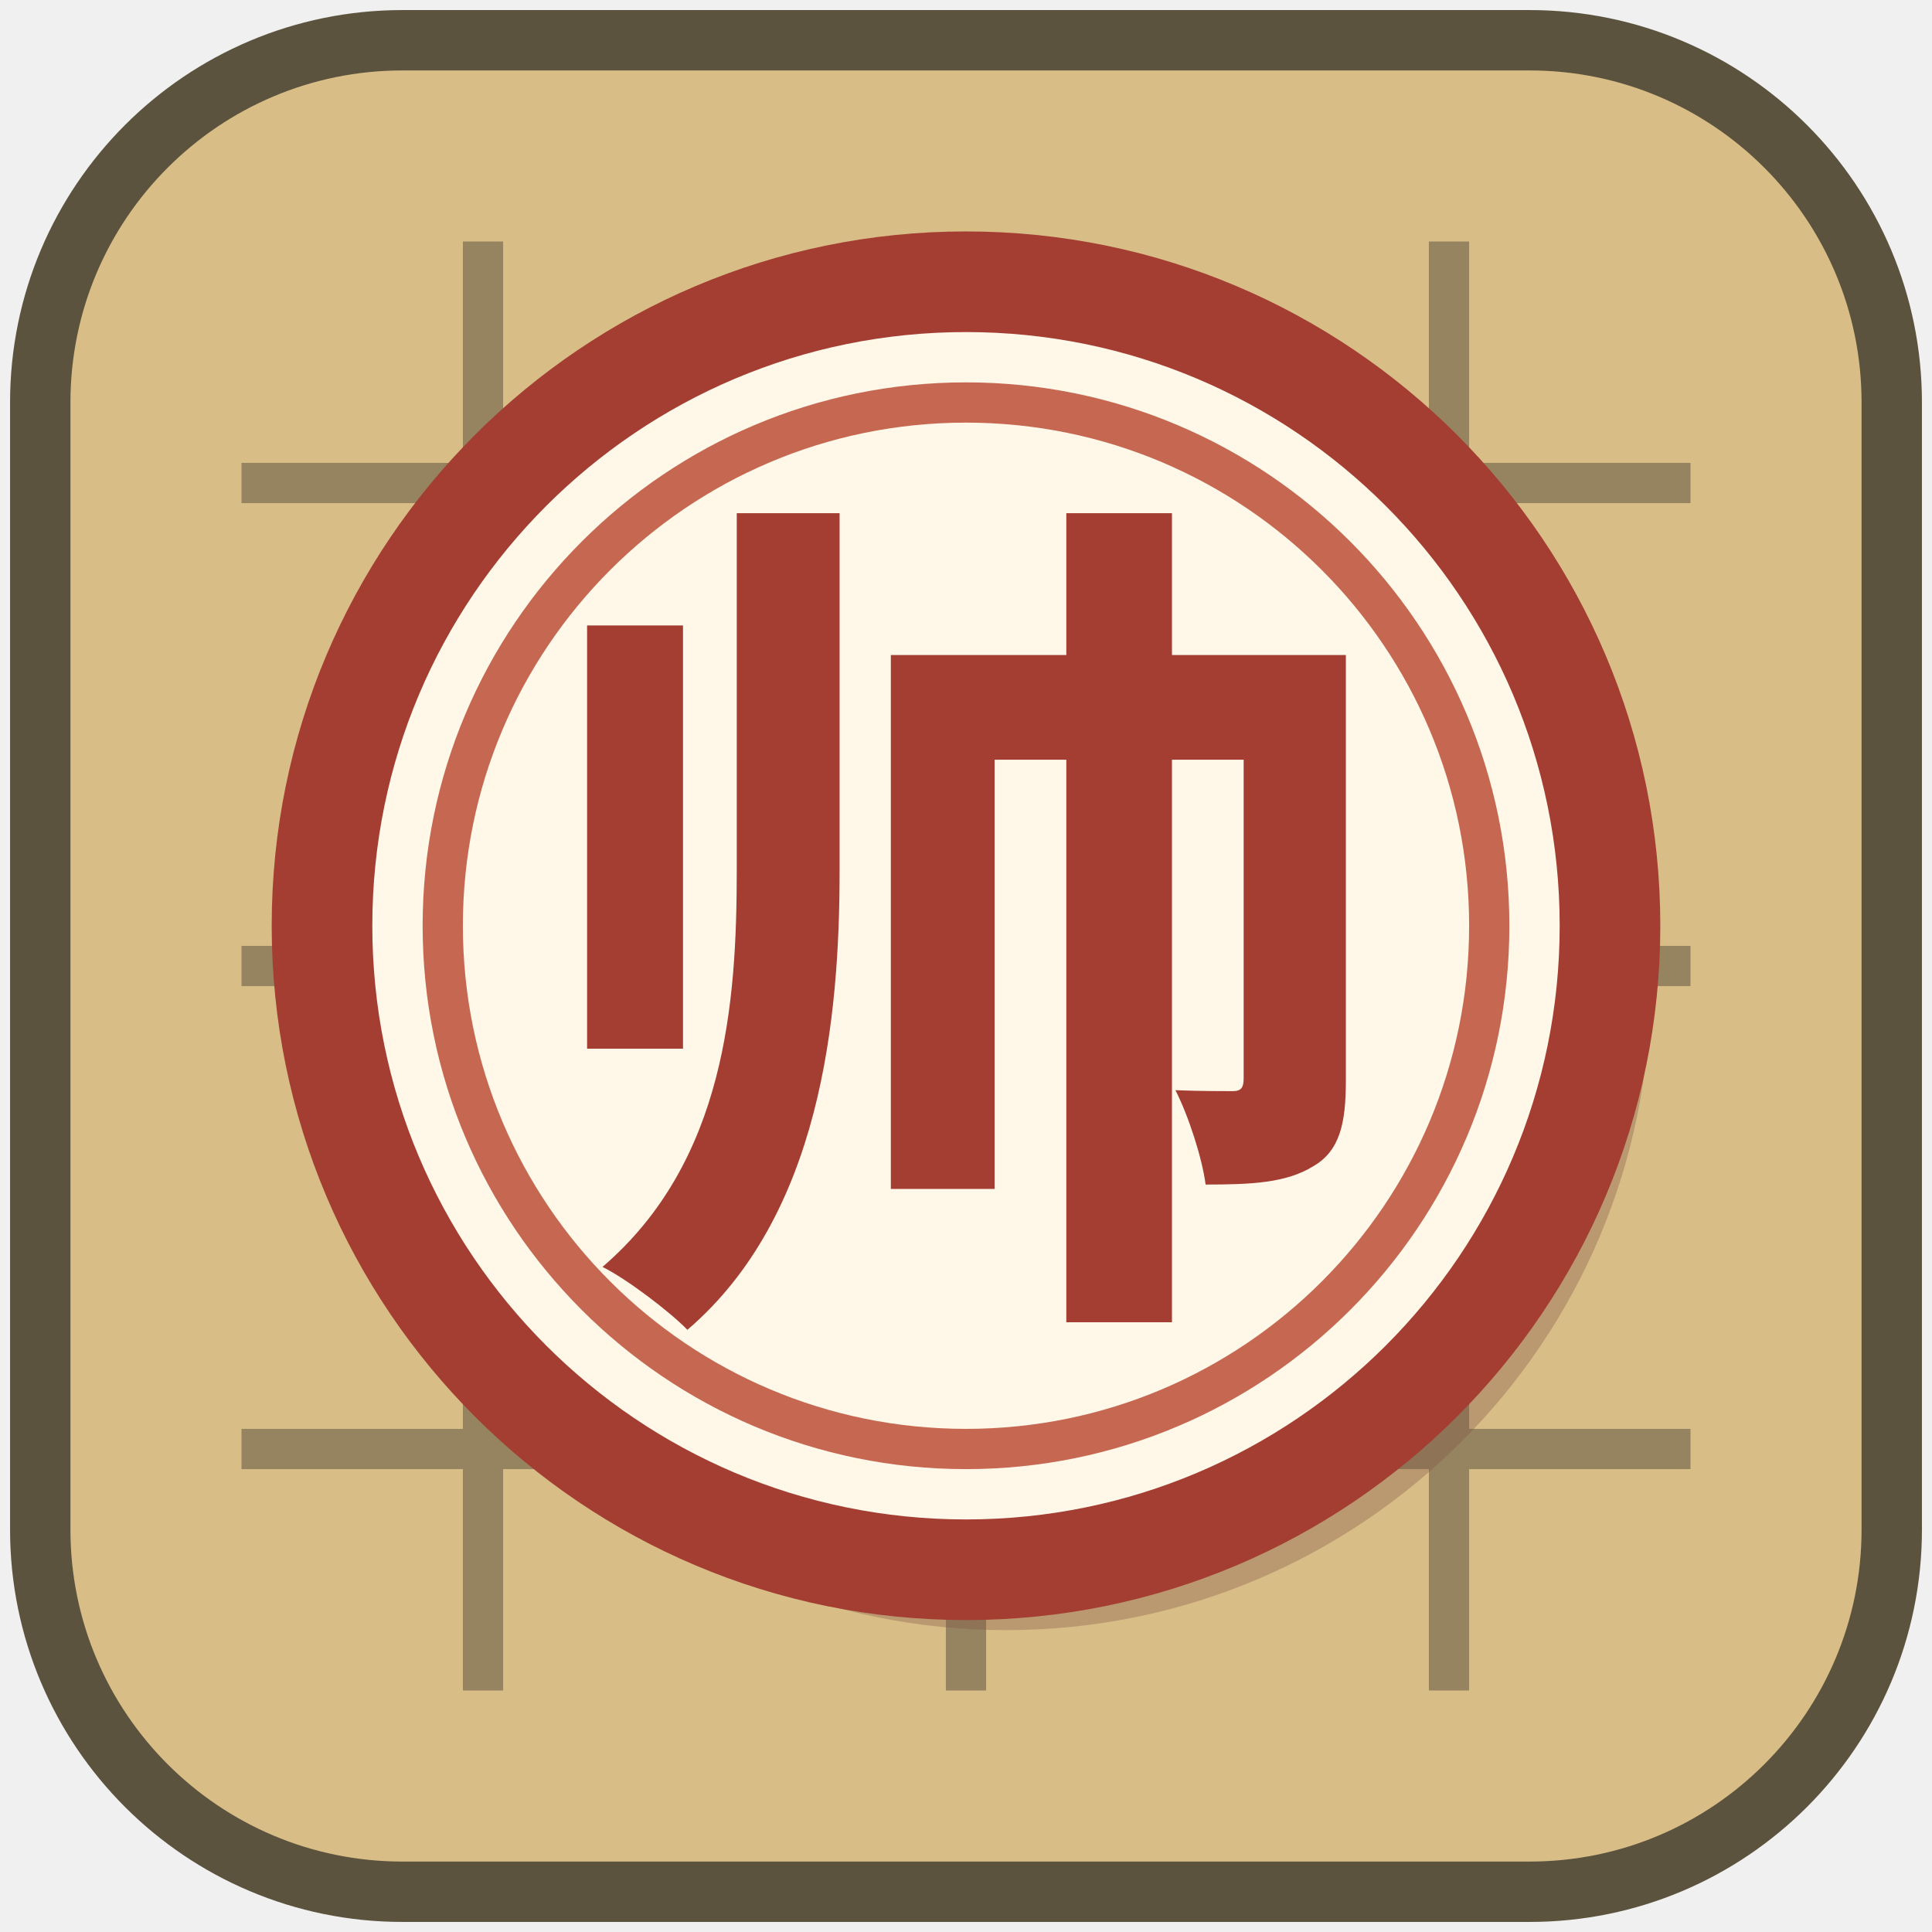
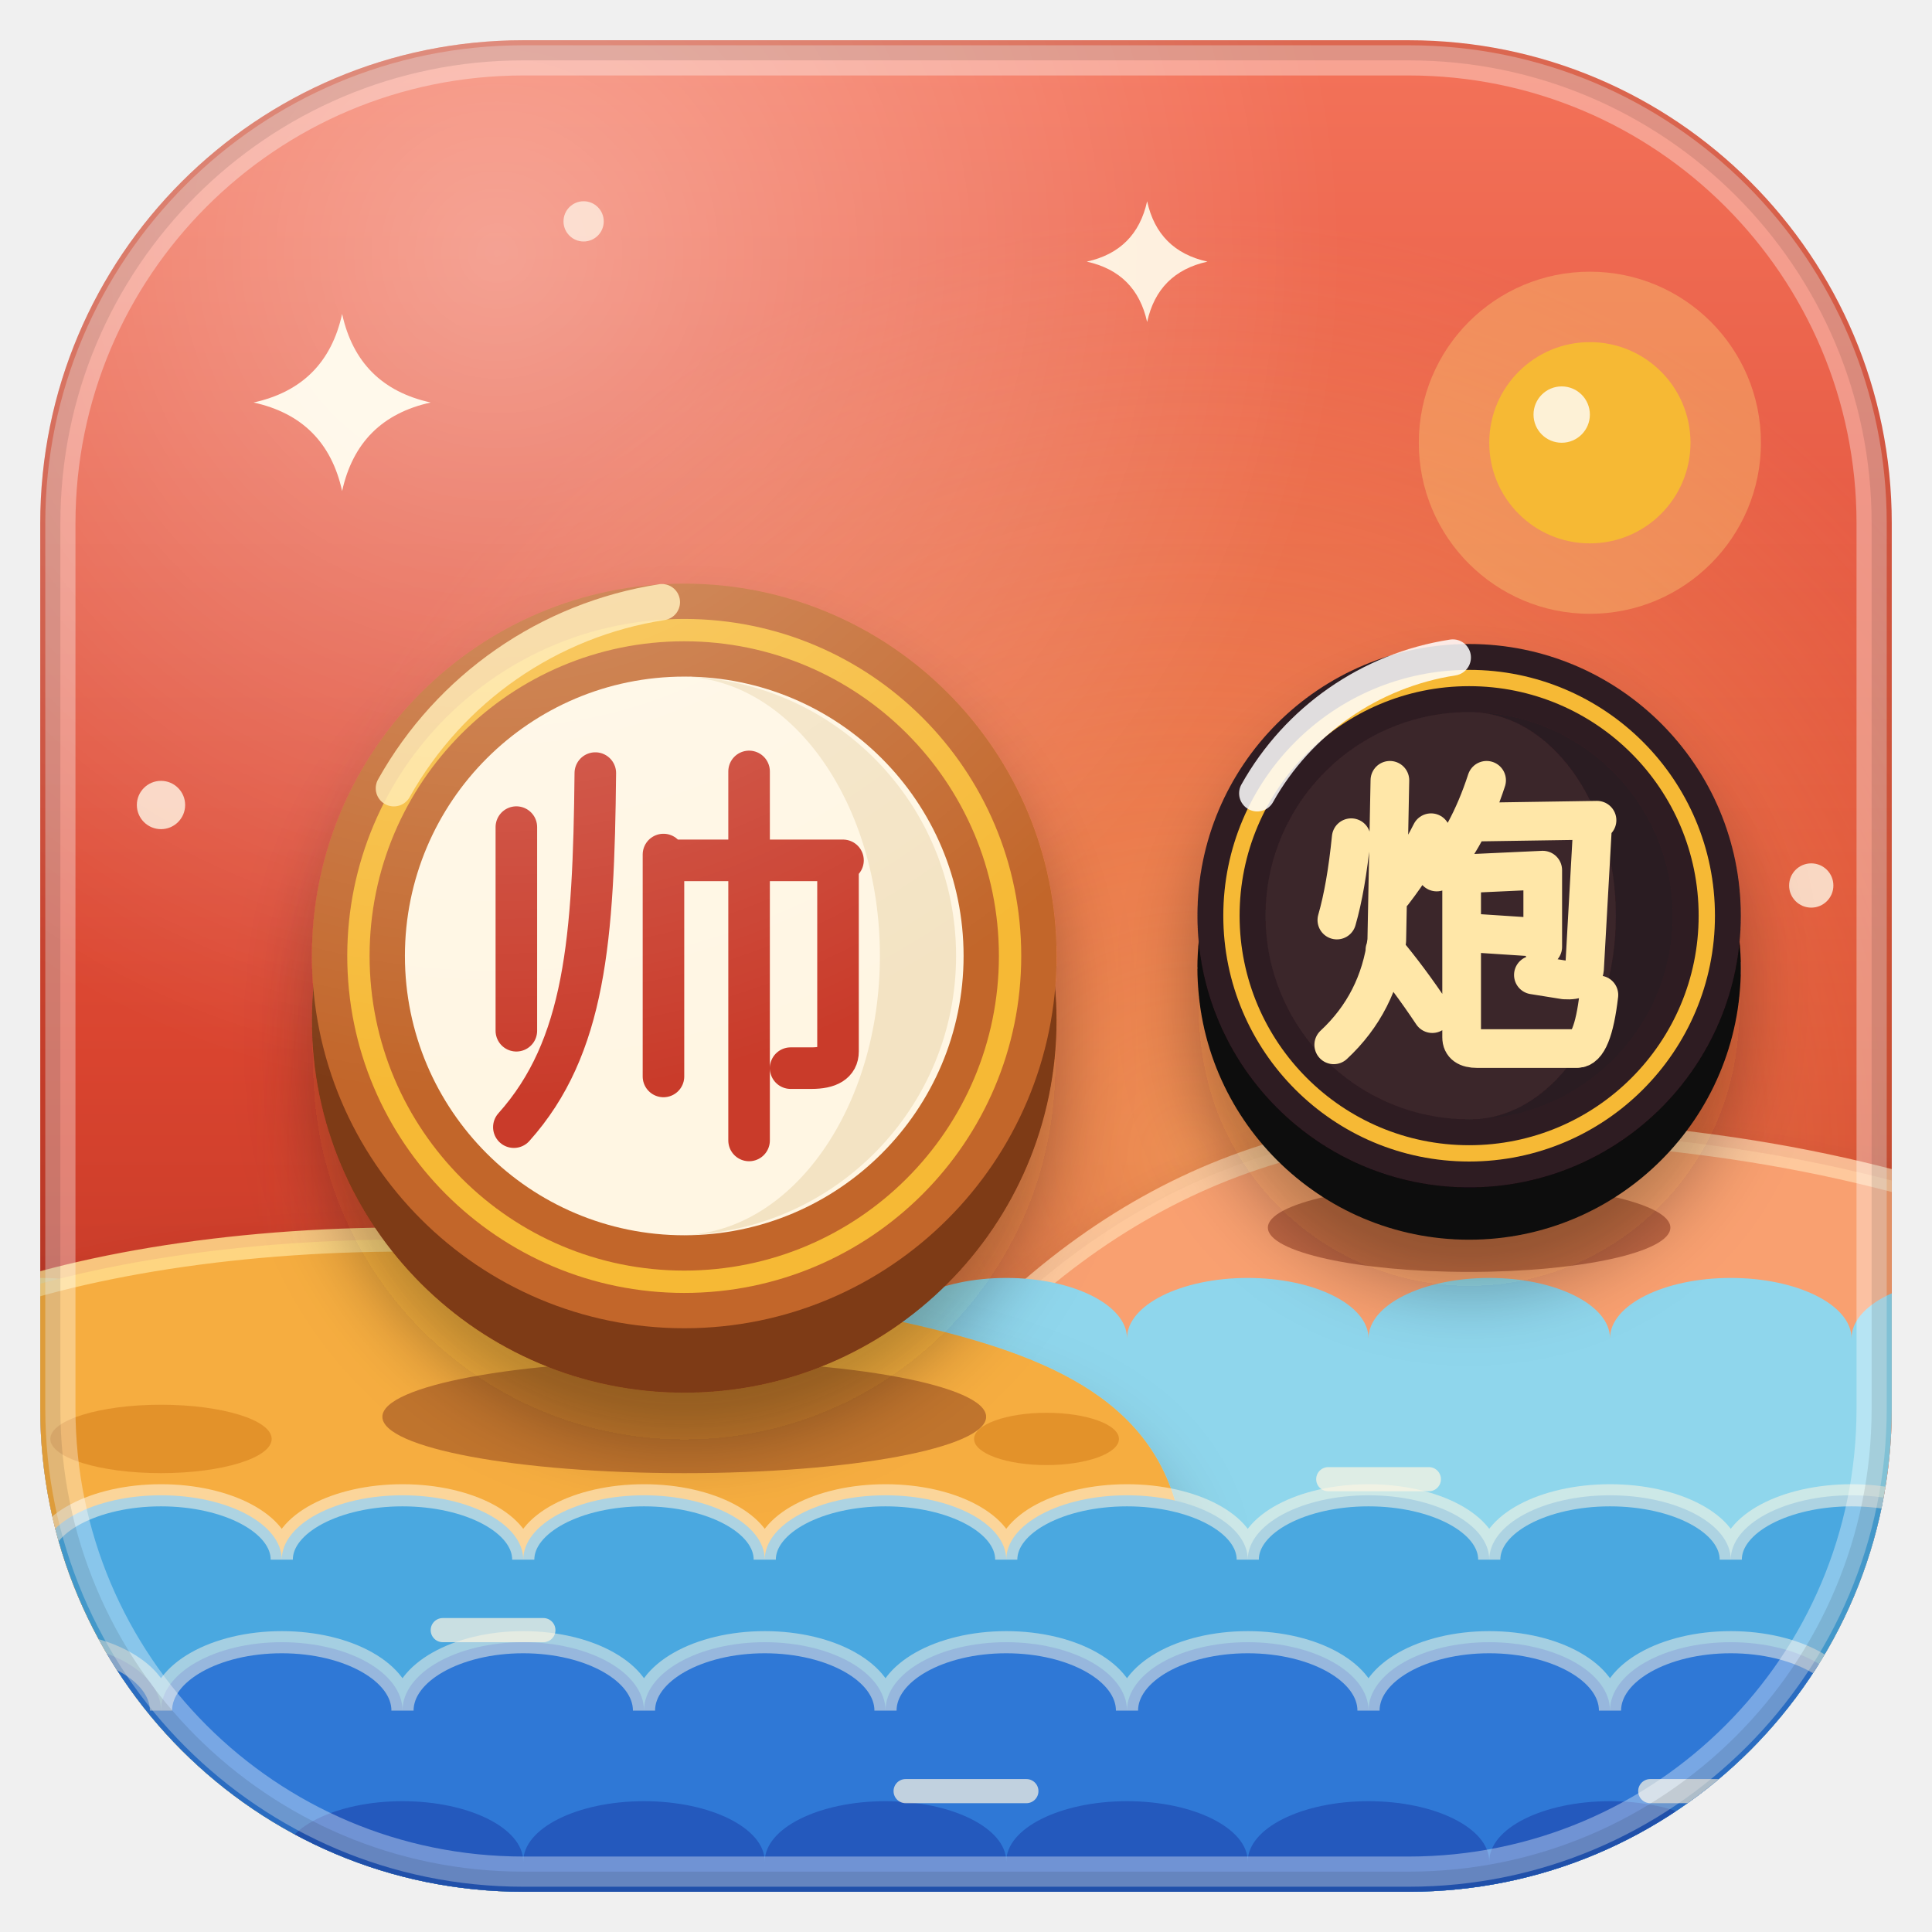
<svg xmlns="http://www.w3.org/2000/svg" viewBox="0 0 96 96" width="96" height="96">
-   <rect x="2" y="2" width="92" height="92" rx="18" fill="#d8bd87" stroke="#5c533f" stroke-width="3" />
-   <path d="M12 24h72M12 48h72M12 72h72M24 12v72M48 12v72M72 12v72" stroke="#73644b" stroke-width="2" opacity=".65" />
-   <circle cx="50" cy="49" r="32" fill="#805744" opacity=".35" />
-   <circle cx="48" cy="46" r="32" fill="#fff7e8" stroke="#a43d32" stroke-width="5" />
-   <circle cx="48" cy="46" r="26" fill="none" stroke="#c66851" stroke-width="2" />
-   <text x="48" y="62" text-anchor="middle" font-family="serif" font-size="43" font-weight="bold" fill="#a43d32">帅</text>
+   <defs>
+     <linearGradient id="xq-bg" x1="0" y1="0" x2="0" y2="1">
+       <stop offset="0" stop-color="#f4735a" />
+       <stop offset=".55" stop-color="#d9442f" />
+       <stop offset="1" stop-color="#a3281b" />
+     </linearGradient>
+     <radialGradient id="xq-hl" cx=".25" cy=".12" r=".75">
+       <stop offset="0" stop-color="#fff" stop-opacity=".38" />
+       <stop offset=".6" stop-color="#fff" stop-opacity="0" />
+     </radialGradient>
+     <radialGradient id="xq-glow" cx=".62" cy=".6" r=".5">
+       <stop offset="0" stop-color="#ffc46e" stop-opacity=".6" />
+       <stop offset="1" stop-color="#ffc46e" stop-opacity="0" />
+     </radialGradient>
+     <filter id="xq-sh" x="-20%" y="-20%" width="140%" height="150%">
+       <feDropShadow dx="0" dy="1.6" stdDeviation="1.1" flood-color="#2a1408" flood-opacity=".32" />
+     </filter>
+     <filter id="xq-sh2" x="-20%" y="-20%" width="140%" height="150%">
+       <feDropShadow dx="0" dy="2.4" stdDeviation="1.8" flood-color="#2a1408" flood-opacity=".30" />
+     </filter>
+     <clipPath id="xq-clip">
+       <rect x="2" y="2" width="92" height="92" rx="24" />
+     </clipPath>
+   </defs>
+   <rect x="2" y="2" width="92" height="92" rx="24" fill="url(#xq-bg)" />
+   <g clip-path="url(#xq-clip)">
+     <rect x="2" y="2" width="92" height="92" fill="url(#xq-glow)" />
+     <path d="M17 15.6Q17.792 19.208 21.4 20Q17.792 20.792 17 24.4Q16.208 20.792 12.6 20Q16.208 19.208 17 15.6Z" fill="#fff6e3" opacity="1" />
+     <path d="M57 10Q57.54 12.46 60 13Q57.54 13.54 57 16Q56.46 13.54 54 13Q56.46 12.46 57 10Z" fill="#fff6e3" opacity="0.95" />
+     <circle cx="29" cy="11" r="1" fill="#fff6e3" opacity="0.7" />
+     <circle cx="90" cy="44" r="1.1" fill="#fff6e3" opacity="0.8" />
+     <circle cx="8" cy="40" r="1.2" fill="#fff6e3" opacity="0.8" />
+     <circle cx="79" cy="22" r="8.5" fill="#fdd877" opacity=".35" />
+     <circle cx="79" cy="22" r="5" fill="#f6b934" />
+     <circle cx="77.6" cy="20.6" r="1.4" fill="#fff" opacity=".8" />
+     <g filter="url(#xq-sh)">
+       <path d="M44 72C52 61 62 55.5 74 56S94 58 104 62V74H44Z" fill="#f9a070" />
+       <path d="M44 72C52 61 62 55.5 74 56S94 58 104 62" fill="none" stroke="#ffd2a8" stroke-width="1.1" opacity=".8" />
+     </g>
+     <path d="M-4 66.5a6 3 0 0 1 12 0 6 3 0 0 1 12 0 6 3 0 0 1 12 0 6 3 0 0 1 12 0 6 3 0 0 1 12 0 6 3 0 0 1 12 0 6 3 0 0 1 12 0 6 3 0 0 1 12 0 6 3 0 0 1 12 0V100H-4Z" fill="#8fd6ec" />
+     <ellipse cx="73" cy="61" rx="10" ry="2.2" fill="#7a2210" opacity=".45" />
+     <g filter="url(#xq-sh2)">
+       <circle cx="73" cy="48.1" r="13.5" fill="#0f080b" />
+       <circle cx="73" cy="45.5" r="13.5" fill="#2e1c21" />
+       <circle cx="73" cy="45.5" r="11.81" fill="none" stroke="#f6b934" stroke-width="0.81" />
+       <circle cx="73" cy="45.5" r="10.12" fill="#3a252a" />
+       <path d="M73 35.38a10.12 10.12 0 0 1 0 20.25a7.29 10.12 0 0 0 0 -20.25Z" fill="#2c1b20" />
+       <path d="M68 120Q60 200 45 252M130 28L125 285Q112 385 40 452M122 300Q160 345 198 402M196 112Q172 160 135 208M285 28Q255 120 205 175M265 95L462 92M455 98L442 330Q440 350 410 348L360 340M245 182V440Q245 458 270 458H430Q455 458 465 372M245 178L375 172V295M250 272L372 280" transform="translate(73 45.5) scale(0.031) translate(-257 -245)" fill="none" stroke="#ffe7a8" stroke-width="62" stroke-linecap="round" stroke-linejoin="round" />
+       <path d="M62.47 39.42a13.50 13.50 0 0 1 9.72 -6.75" fill="none" stroke="#ffffff" stroke-width="1.8" stroke-linecap="round" opacity=".85" />
+     </g>
+     <g filter="url(#xq-sh2)">
+       <path d="M-4 66C6 61 28 59.5 44 65.5C51 67 57 69 58.5 75V100H-4Z" fill="#f6ad40" />
+       <ellipse cx="8" cy="71.5" rx="5.5" ry="1.7" fill="#e3922c" />
+       <ellipse cx="52" cy="71.5" rx="3.6" ry="1.3" fill="#e3922c" />
+       <path d="M-4 66C6 61 28 59.5 44 65.5" fill="none" stroke="#ffdc8c" stroke-width="1.2" opacity=".85" />
+     </g>
+     <ellipse cx="34" cy="70.4" rx="15" ry="2.8" fill="#6e1d12" opacity=".4" />
+     <g filter="url(#xq-sh2)">
+       <circle cx="34" cy="50.7" r="18.5" fill="#7e3a17" />
+       <circle cx="34" cy="47.5" r="18.5" fill="#c2662a" />
+       <circle cx="34" cy="47.5" r="16.19" fill="none" stroke="#f6b934" stroke-width="1.11" />
+       <circle cx="34" cy="47.5" r="13.88" fill="#fff6e3" />
+       <path d="M34 33.62a13.88 13.88 0 0 1 0 27.75a9.99 13.88 0 0 0 0 -27.75Z" fill="#f3e3c3" />
+       <path d="M65 95V340M160 30C158 230 148 360 62 456M242 128V395M242 135H458M452 135V365Q452 385 420 385H395M345 28V472" transform="translate(34 47.5) scale(0.0413) translate(-267 -250)" fill="none" stroke="#c93a2c" stroke-width="50" stroke-linecap="round" stroke-linejoin="round" />
+       <path d="M19.57 39.17a18.50 18.50 0 0 1 13.32 -9.25" fill="none" stroke="#ffe7a8" stroke-width="1.8" stroke-linecap="round" opacity=".85" />
+     </g>
+     <path d="M-10 77.5a6 3.2 0 0 1 12 0 6 3.2 0 0 1 12 0 6 3.2 0 0 1 12 0 6 3.2 0 0 1 12 0 6 3.2 0 0 1 12 0 6 3.2 0 0 1 12 0 6 3.2 0 0 1 12 0 6 3.2 0 0 1 12 0 6 3.2 0 0 1 12 0 6 3.2 0 0 1 12 0V100H-4Z" fill="#4aa8e0" />
+     <path d="M-10 77.5a6 3.2 0 0 1 12 0 6 3.2 0 0 1 12 0 6 3.2 0 0 1 12 0 6 3.2 0 0 1 12 0 6 3.2 0 0 1 12 0 6 3.2 0 0 1 12 0 6 3.2 0 0 1 12 0 6 3.2 0 0 1 12 0 6 3.2 0 0 1 12 0 6 3.2 0 0 1 12 0" fill="none" stroke="#fff6e3" stroke-width="1.1" opacity=".55" />
+     <path d="M-4 85a6 3.4 0 0 1 12 0 6 3.4 0 0 1 12 0 6 3.4 0 0 1 12 0 6 3.4 0 0 1 12 0 6 3.4 0 0 1 12 0 6 3.4 0 0 1 12 0 6 3.4 0 0 1 12 0 6 3.4 0 0 1 12 0 6 3.4 0 0 1 12 0V100H-4Z" fill="#2f78d6" />
+     <path d="M-4 85a6 3.4 0 0 1 12 0 6 3.4 0 0 1 12 0 6 3.4 0 0 1 12 0 6 3.4 0 0 1 12 0 6 3.4 0 0 1 12 0 6 3.4 0 0 1 12 0 6 3.4 0 0 1 12 0 6 3.4 0 0 1 12 0 6 3.4 0 0 1 12 0" fill="none" stroke="#fff6e3" stroke-width="1.1" opacity=".5" />
+     <path d="M-10 92.5a6 3 0 0 1 12 0 6 3 0 0 1 12 0 6 3 0 0 1 12 0 6 3 0 0 1 12 0 6 3 0 0 1 12 0 6 3 0 0 1 12 0 6 3 0 0 1 12 0 6 3 0 0 1 12 0 6 3 0 0 1 12 0 6 3 0 0 1 12 0V100H-4Z" fill="#2459bd" />
+     <path d="M22 81h5M66 73.5h5M45 89h6M82 89h4" stroke="#fff6e3" stroke-width="1.2" stroke-linecap="round" opacity=".7" />
+     <rect x="2" y="2" width="92" height="92" fill="url(#xq-hl)" />
+   </g>
+   <rect x="3" y="3" width="90" height="90" rx="23" fill="none" stroke="#fff" stroke-opacity=".35" stroke-width="1.5" />
+   <rect x="2.5" y="2.5" width="91" height="91" rx="23.5" fill="none" stroke="#000" stroke-opacity=".10" stroke-width="1" />
</svg>
